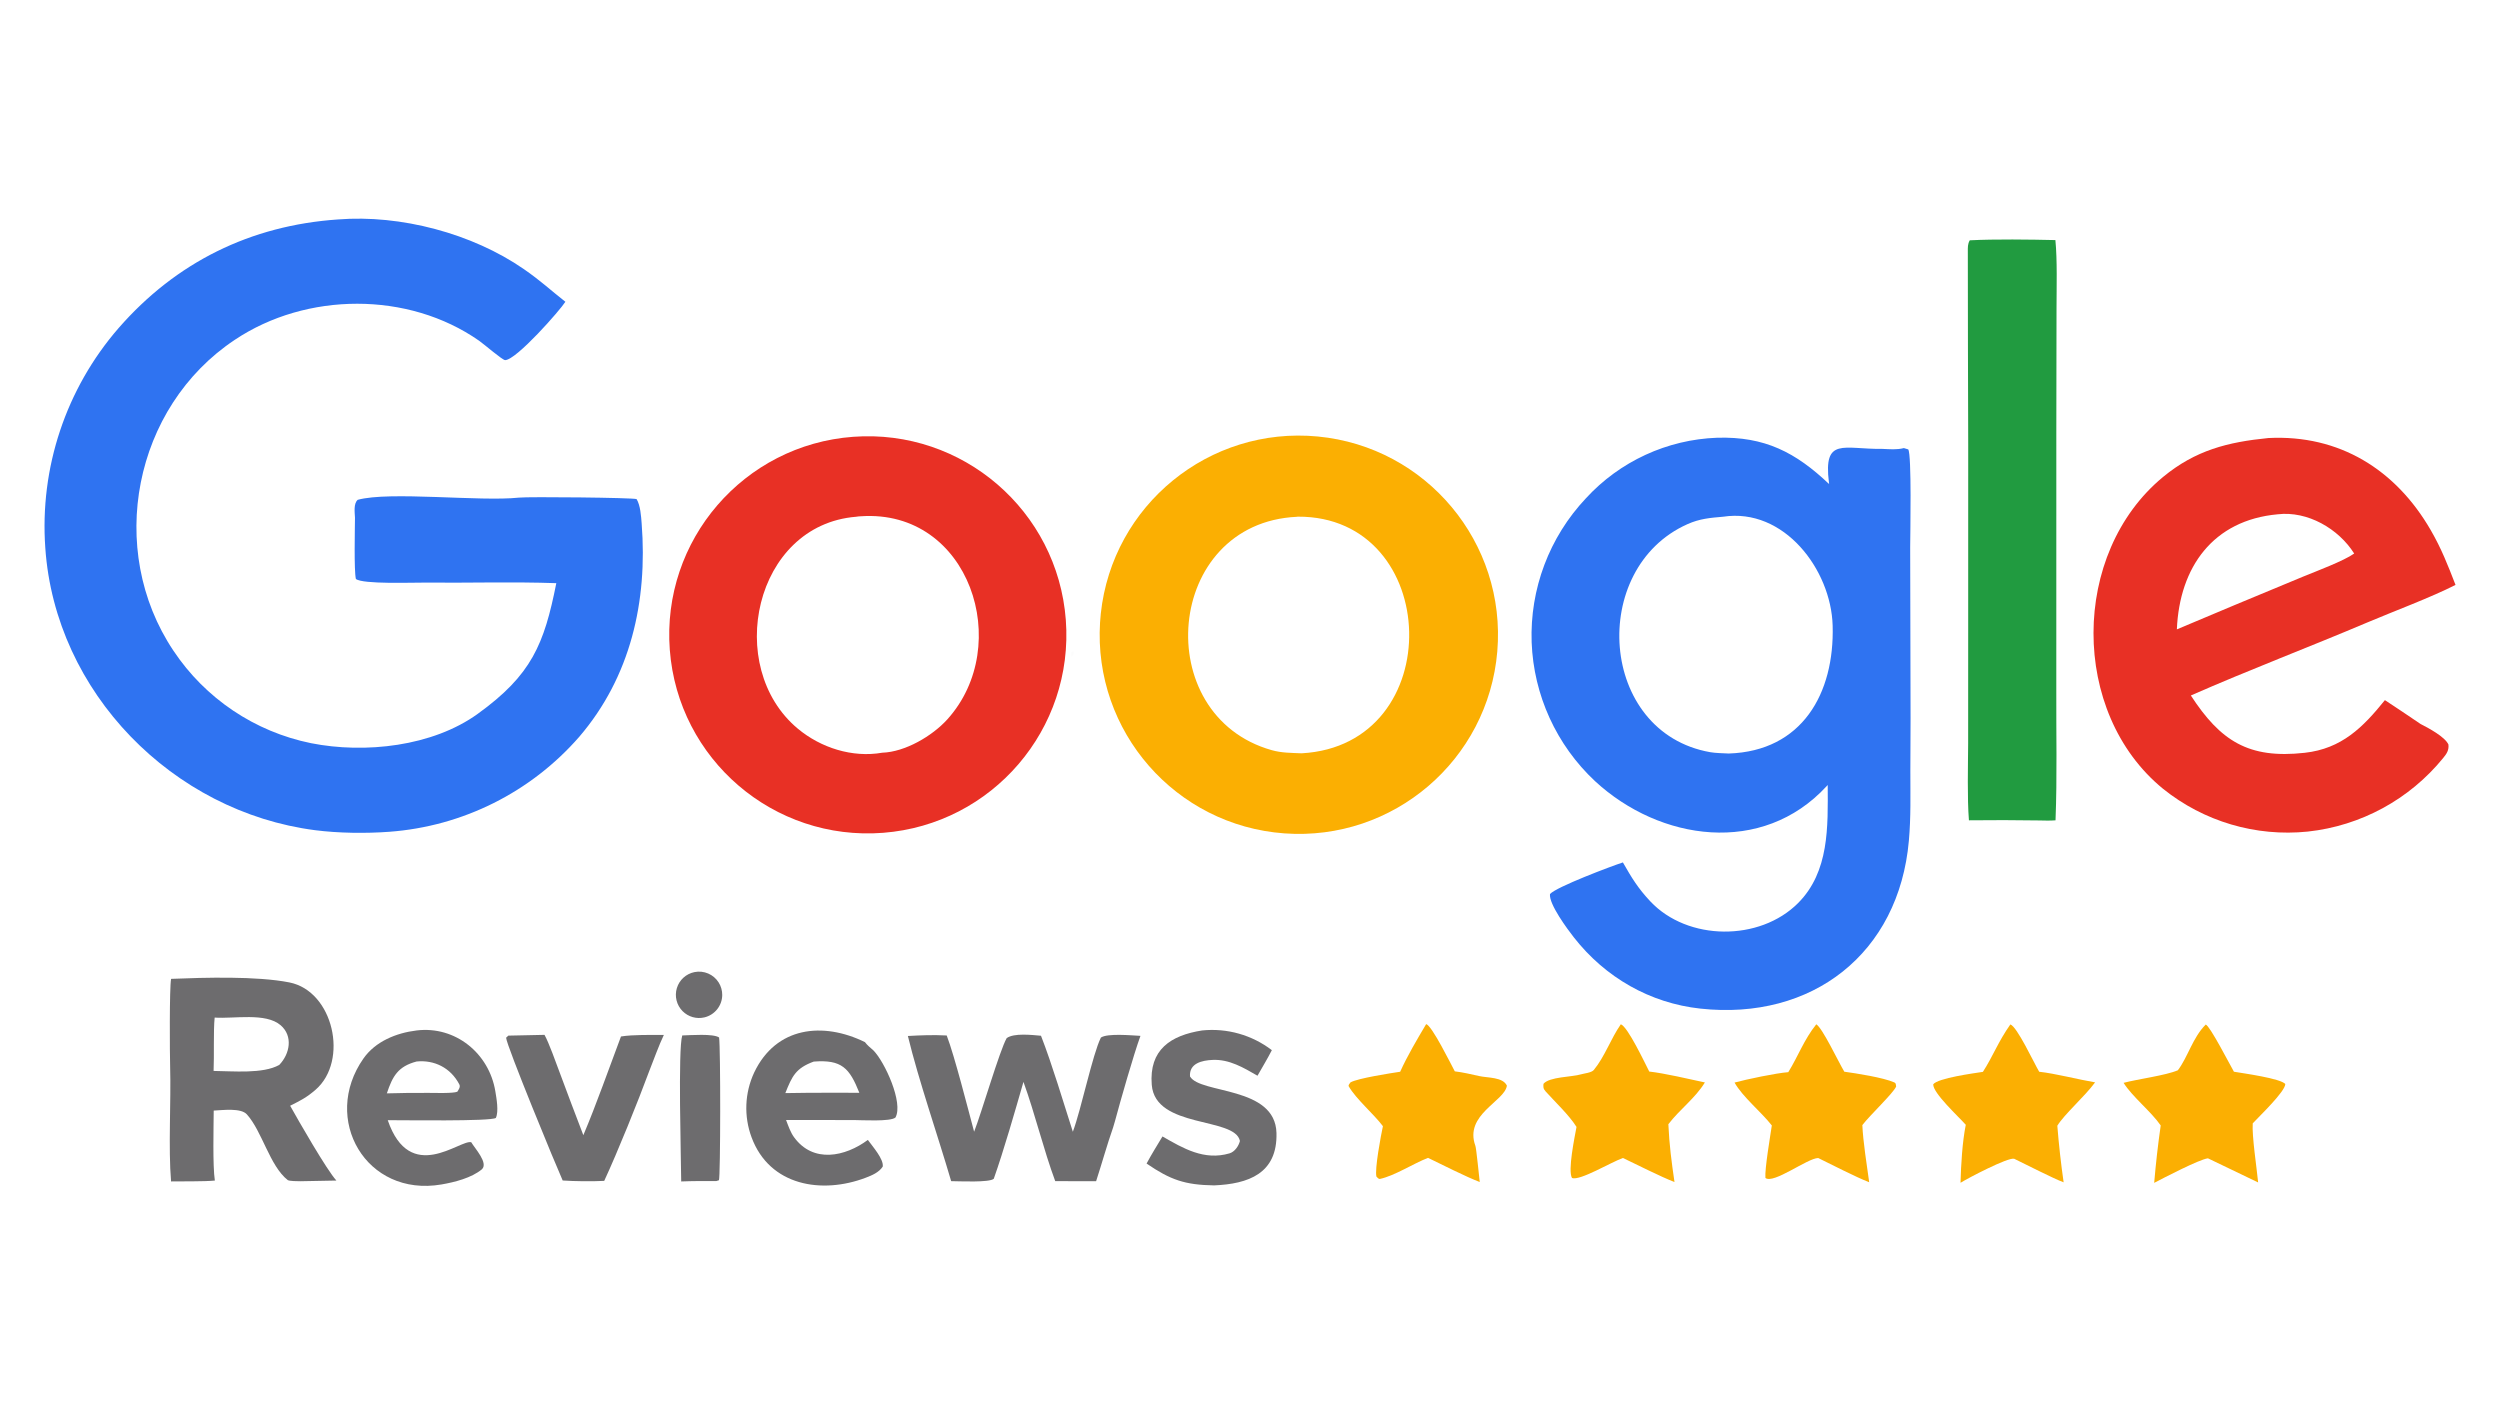
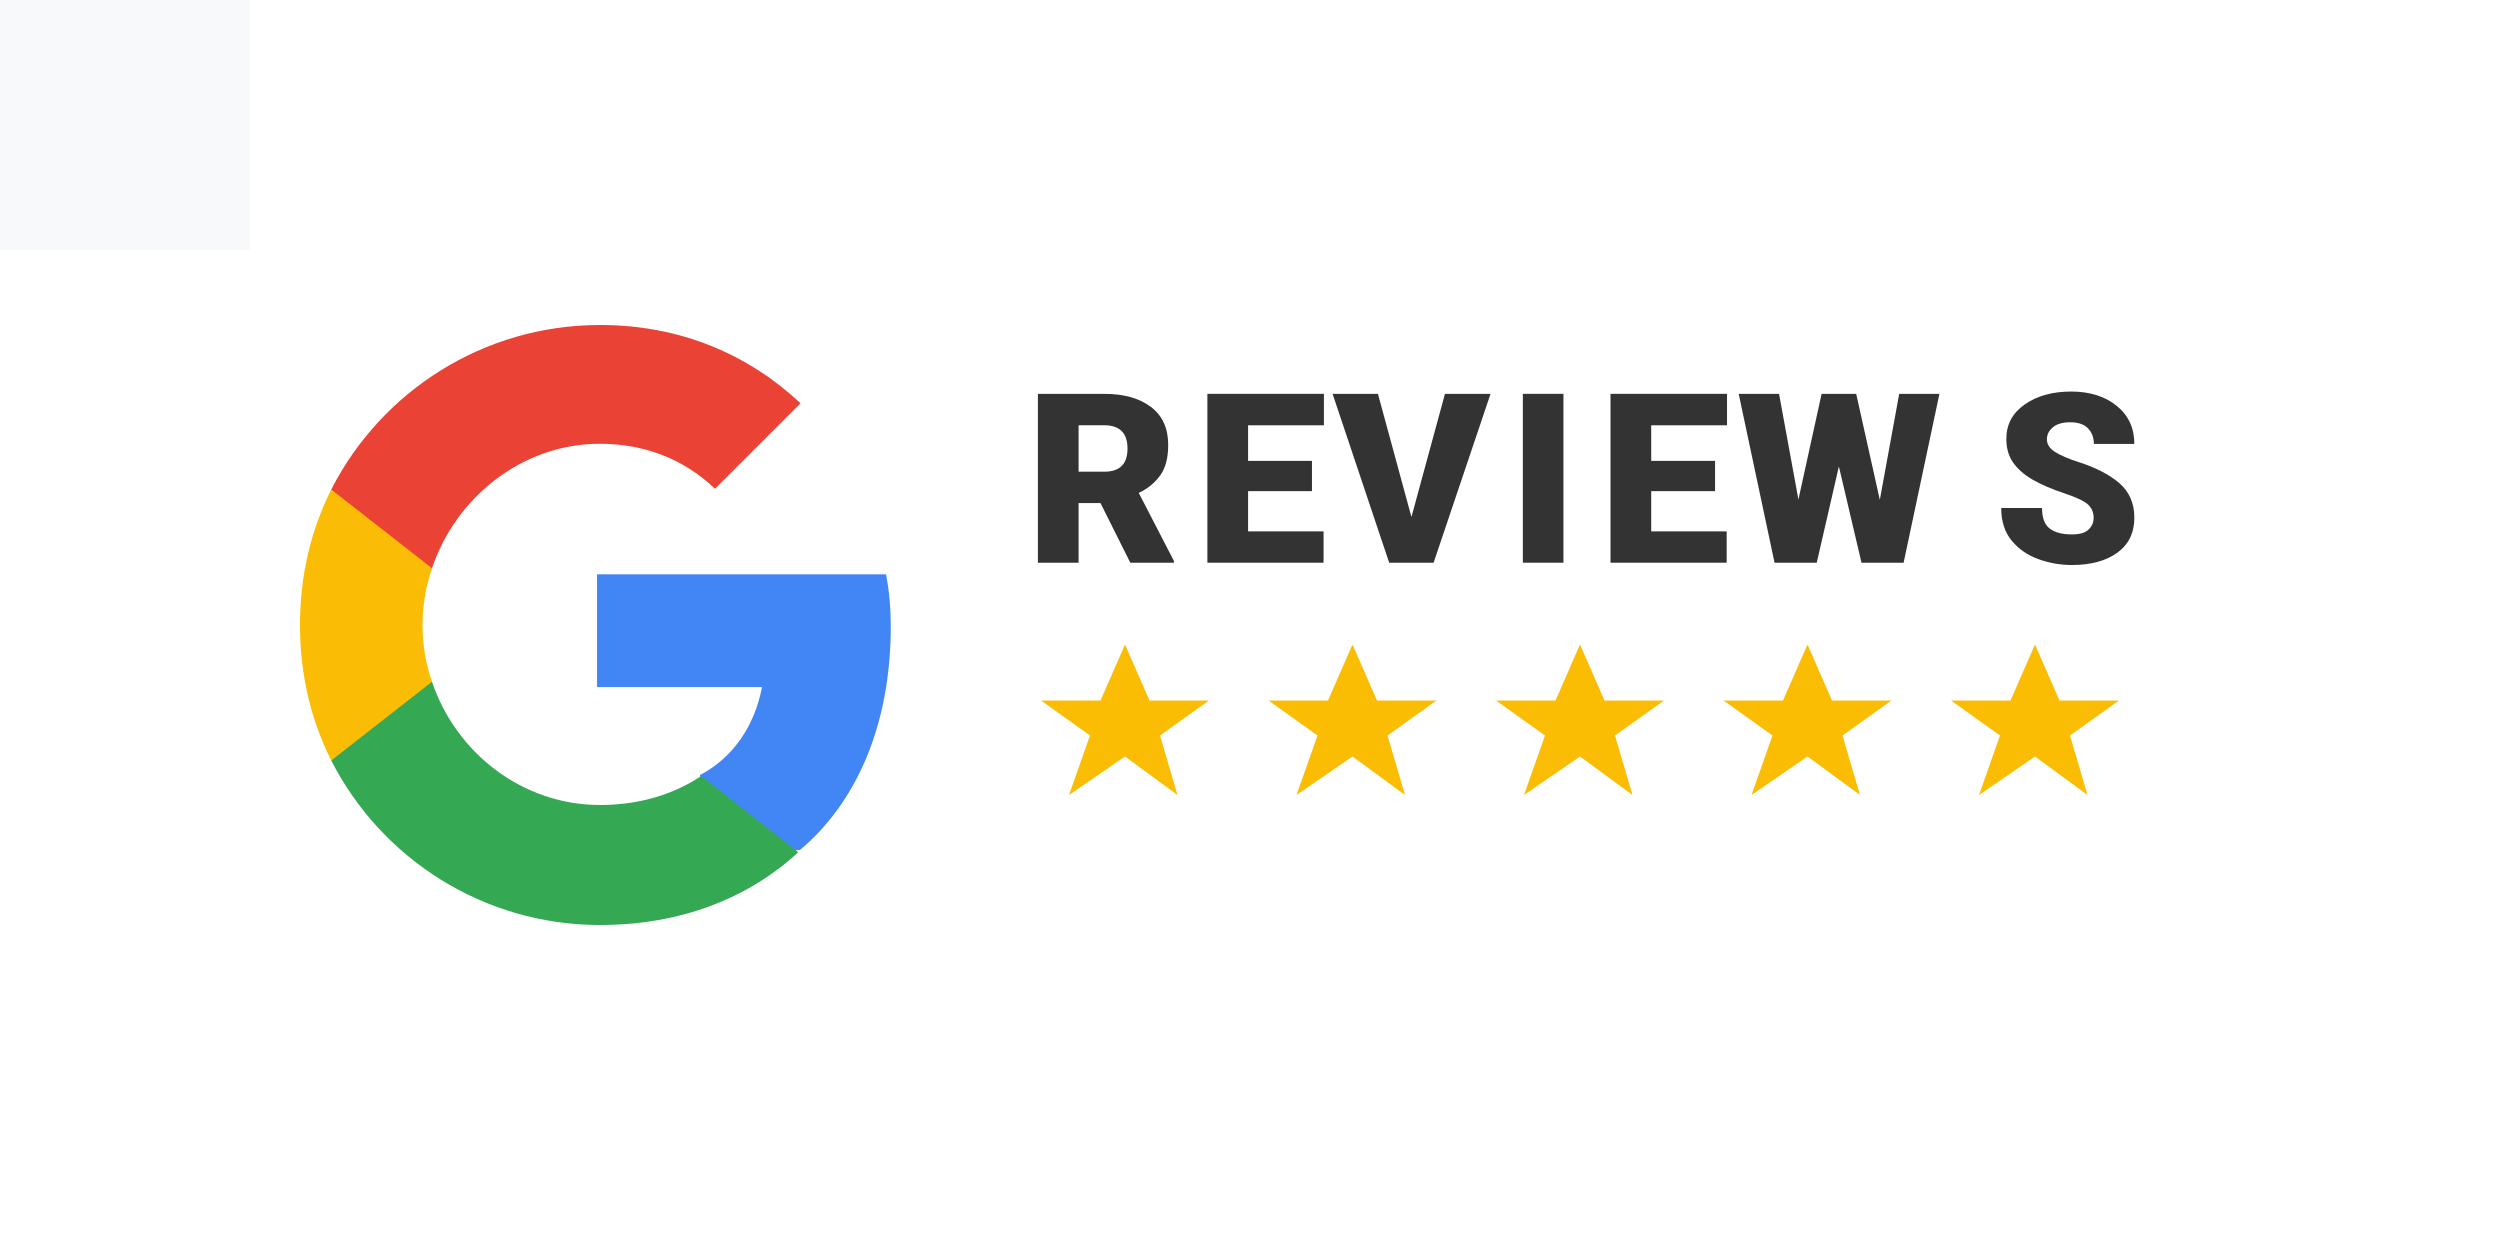
- <svg xmlns="http://www.w3.org/2000/svg" version="1.1" style="display: block;" viewBox="0 0 2000 1124" width="500" height="281" preserveAspectRatio="none">
-   <path transform="translate(0,0)" fill="rgb(47,115,241)" d="M 1462.17 627.984 L 1461.24 629.003 C 1409.94 684.666 1327.99 672.988 1275.99 624.893 C 1245.13 596.008 1226.91 556.104 1225.32 513.862 C 1223.82 471.224 1239.43 429.756 1268.68 398.698 C 1295.8 369.115 1333.65 351.64 1373.76 350.184 C 1411.89 349.098 1436.51 361.874 1463.31 387.282 L 1463.14 385.895 C 1458.59 349.372 1474.78 359.501 1505.98 359.118 C 1511.83 359.354 1517.42 359.93 1523.09 358.471 L 1526.59 359.513 C 1529.42 363.627 1528.21 426.975 1528.14 437.902 L 1528.36 532.984 C 1528.51 560.897 1528.48 588.811 1528.28 616.724 C 1528.27 635.659 1528.78 653.587 1527.1 672.558 C 1519.11 762.851 1449.66 816.614 1360.3 806.891 C 1320 802.505 1284.22 781.987 1259.12 749.935 C 1254.02 743.43 1239.05 723.342 1239.98 715.253 C 1244.82 709.618 1289.3 692.847 1298.32 689.935 C 1305.38 702.357 1310.5 710.712 1320.29 721.129 C 1350.13 752.872 1407.72 753.311 1438.47 722.452 C 1463.5 697.338 1462.33 661.398 1462.17 627.984 z M 1383.03 602.817 C 1441.63 600.895 1467.67 554.833 1466.12 500.453 C 1464.85 455.7 1427.21 405.945 1378.45 413.382 C 1368.08 414.271 1359.83 414.939 1350.01 419.309 C 1270.66 454.614 1278.85 586.027 1368.16 601.745 C 1372.57 602.521 1378.45 602.575 1383.03 602.817 z" />
-   <path transform="translate(0,0)" fill="rgb(47,115,241)" d="M 270.368 175.558 C 320.53 171.553 377.842 186.774 419.035 215.26 C 432.704 224.713 439.857 231.63 452.303 241.416 C 448.412 247.765 413.14 288.002 404.096 288.105 C 401.974 288.129 387.407 275.473 383.251 272.568 C 326.56 232.941 245.079 233.589 187.885 271.831 C 106.811 325.718 84.672 439.65 138.706 520.499 C 164.185 558.768 203.781 585.391 248.835 594.547 C 292.026 603.125 346.07 597.122 382.066 571.166 C 425.358 539.949 435.321 515.448 445.044 466.539 C 410.05 465.289 374.895 466.44 339.903 466.077 C 330.501 465.98 290.15 467.561 284.708 463.163 C 283.124 456.281 283.938 422.769 283.984 414.25 C 283.79 409.729 282.732 402.907 286.179 399.85 C 311.554 392.859 384.262 401.423 415.104 398.096 C 422.769 397.269 506.566 398.103 509.283 399.287 C 512.337 404.311 512.87 412.921 513.332 418.864 C 518.158 481.002 504.543 541.43 463.421 589.416 C 424.738 633.806 370.091 661.126 311.368 665.431 C 292.647 666.814 270.743 666.56 252.11 664.161 C 138.295 649.504 44.152 554.022 36.241 438.312 C 31.668 374.244 52.757 310.987 94.859 262.479 C 140.851 209.75 200.485 180.342 270.368 175.558 z" />
-   <path transform="translate(0,0)" fill="rgb(251,175,2)" d="M 880.643 490.829 C 889.941 404.034 967.348 340.881 1054.24 349.197 C 1141.14 357.514 1205.16 434.203 1197.83 521.186 C 1190.49 608.169 1114.53 673.055 1027.47 666.704 C 940.411 660.353 874.671 585.13 880.038 498.003 C 880.186 495.608 880.387 493.215 880.643 490.829 z M 1041.24 602.646 C 1159.34 596.228 1153.74 412.711 1038.16 413.329 C 1037.95 413.365 1037.74 413.402 1037.53 413.438 C 931.613 418.376 919.355 572.468 1017.39 600.132 C 1025.38 602.389 1033.03 602.277 1041.24 602.646 z" />
-   <path transform="translate(0,0)" fill="rgb(232,48,37)" d="M 682.577 349.438 C 769.951 343.004 846.04 408.522 852.65 495.883 C 859.259 583.244 793.893 659.464 706.546 666.248 C 618.951 673.052 542.467 607.461 535.839 519.852 C 529.211 432.243 594.955 355.891 682.577 349.438 z M 705.764 602.168 C 724.094 601.578 745.81 588.842 757.852 575.518 C 811.301 516.382 775.752 407.305 688.972 412.999 C 687.49 413.096 686.315 413.116 684.846 413.406 C 603.369 420.034 579.04 533.576 638.254 582.935 C 656.612 598.237 681.927 606.357 705.764 602.168 z" />
-   <path transform="translate(0,0)" fill="rgb(232,48,37)" d="M 1814.71 350.427 C 1871.43 347.543 1916.6 375.655 1944.6 424.125 C 1953.14 438.903 1958.28 452.108 1964.41 467.915 C 1944.99 477.878 1914.65 489.151 1894.13 497.853 C 1847.49 517.634 1799.02 535.991 1752.68 556.398 C 1776.29 592.599 1798.64 607.292 1843.83 602.234 C 1873.35 598.931 1890.34 581.937 1907.92 560.106 C 1917.47 566.377 1926.97 572.731 1936.41 579.167 C 1942.73 582.391 1955.94 589.414 1958.75 595.624 C 1959.22 600.238 1957.36 602.99 1954.49 606.469 C 1927.55 639.548 1888.66 660.673 1846.25 665.262 C 1804.62 669.544 1762.98 657.229 1730.38 630.991 C 1656.04 570.222 1656.48 442.541 1730.5 381.528 C 1756.39 360.184 1782.19 353.653 1814.71 350.427 z M 1741.49 503.5 L 1787.75 484.041 L 1842.4 461.332 C 1853.16 456.916 1874.95 448.784 1883.35 442.826 C 1870.8 422.937 1846.04 408.607 1822.16 411.437 C 1770.38 416.136 1743.59 453.78 1741.49 503.5 z" />
-   <path transform="translate(0,0)" fill="rgb(33,155,64)" d="M 1575.8 192.252 C 1595.8 191.21 1624.26 191.61 1644.31 192.069 C 1645.89 207.93 1645.25 230.192 1645.22 246.561 L 1645.06 344.371 L 1645.04 551.22 C 1644.88 586.279 1645.79 621.171 1644.42 656.257 C 1640.01 656.621 1635.67 656.449 1631.25 656.356 C 1612.55 656.055 1593.84 656.018 1575.14 656.244 C 1573.73 638.441 1574.42 612.934 1574.52 594.731 L 1574.55 505.917 L 1574.57 356.027 C 1574.41 304.466 1574.28 252.87 1574.26 201.308 C 1574.26 197.896 1574.1 195.219 1575.8 192.252 z" />
-   <path transform="translate(0,0)" fill="rgb(109,108,110)" d="M 136.877 783.089 C 163.843 782.01 205.424 780.787 231.509 785.941 C 266.745 792.905 279.135 848.515 252.529 871.732 C 245.497 877.868 240.502 880.404 232.111 884.595 C 238.739 896.486 261.531 936.227 269.125 944.441 L 240.134 944.992 C 238.163 944.999 231.269 944.929 230.132 944.029 C 215.741 932.631 209.763 905.105 197.48 891.483 C 192.707 886.191 178.34 888.12 170.971 888.458 C 170.9 901.38 170.067 932.514 171.877 944.453 C 162.753 945.308 146.614 944.978 136.856 945.149 C 134.59 918.855 136.901 880.578 136.114 853.496 C 135.821 843.438 135.485 790.187 136.877 783.089 z M 170.873 856.748 C 186.44 856.895 210.36 859.259 223.386 851.954 C 231.971 843.077 234.553 828.849 224.522 820.197 C 212.527 809.851 186.96 815.178 171.722 814.06 C 170.642 824.841 171.421 844.604 170.873 856.748 z" />
-   <path transform="translate(0,0)" fill="rgb(109,108,110)" d="M 779.298 905.376 C 785.13 890.584 799.766 840.169 805.354 830.494 C 811.195 826.264 825.475 827.962 832.792 828.596 C 841.845 851.836 850.53 881.347 858.277 905.405 C 865.045 887.31 874.023 843.472 880.732 830.043 C 886.047 826.466 905.305 828.34 912.367 828.685 C 906.977 843.417 896.177 881.171 892.066 896.61 L 890.494 901.973 C 885.666 915.67 881.477 930.916 876.885 944.971 L 844.184 944.916 C 834.852 919.748 828.095 891.26 818.767 865.504 C 811.833 889.552 803.236 919.674 795.026 942.999 C 791.685 946.187 767.293 944.968 760.928 944.925 C 750.256 908.454 734.985 864.541 726.299 828.791 C 737.214 828.187 746.471 827.815 757.371 828.384 C 763.661 844.782 774.322 886.898 779.298 905.376 z" />
-   <path transform="translate(0,0)" fill="rgb(109,108,110)" d="M 333.337 824.355 C 364.35 820.627 391.277 842.698 396.262 872.998 C 397.211 878.765 399.102 889.075 396.703 894.313 C 393.307 897.242 320.932 896.079 310.195 896.15 C 328.044 948.147 368.063 911.405 376.985 913.784 C 379.846 918.704 390.843 930.382 385.541 935.414 C 377.335 942.312 363.671 945.765 353.192 947.57 C 292.913 957.947 256.759 895.22 290.785 846.769 C 300.312 833.203 316.853 826.373 333.337 824.355 z M 309.479 874.698 C 320.737 874.36 332 874.232 343.263 874.314 C 347.821 874.326 362.573 874.807 365.86 873.379 C 366.916 871.685 368.532 869.567 367.463 867.523 C 360.44 854.086 347.313 847.802 333.299 849.198 C 318.544 853.09 314.103 860.735 309.479 874.698 z" />
-   <path transform="translate(0,0)" fill="rgb(109,108,110)" d="M 694.281 911.926 C 698.388 917.576 707.024 927.298 706.201 933.271 C 703.182 937.955 697.536 940.293 692.486 942.212 C 657.718 955.424 615.732 948.951 601.244 909.828 C 594.994 892.983 595.745 874.339 603.328 858.051 C 620.792 821.282 658.319 817.194 691.956 833.7 C 693.852 836.238 696.323 838.217 698.711 840.301 C 707.798 849.509 722.886 882.312 716.356 894.028 C 712.363 897.468 689.201 896.073 682.99 896.034 L 628.85 896.007 C 630.584 900.557 632.344 905.781 635.183 909.702 C 650.548 930.921 676.216 925.33 694.281 911.926 z M 628.258 874.48 C 640.921 874.243 653.585 874.149 666.25 874.198 L 687.468 874.224 C 679.63 854.538 673.471 847.508 650.958 849.271 C 636.539 854.597 633.685 860.925 628.258 874.48 z" />
-   <path transform="translate(0,0)" fill="rgb(251,175,2)" d="M 1296.66 819.412 C 1302.26 821.471 1315.82 850.249 1319.4 857.245 C 1331.4 858.56 1351.77 863.327 1363.91 865.951 C 1356.17 878.619 1343.87 887.378 1334.69 899.37 C 1335.41 915.673 1337.25 929.608 1339.59 945.626 C 1328.42 941.332 1309.76 931.785 1298.37 926.391 C 1289.28 929.506 1263.84 944.876 1257.61 942.406 C 1254.07 936.642 1259.77 909.448 1261.21 901.528 C 1255.28 892.067 1243.99 881.47 1236.48 873.125 C 1234.46 870.883 1234.6 869.51 1234.79 867.06 C 1239.45 861.357 1257.55 861.682 1264.76 859.477 C 1266.98 858.797 1273.21 858.204 1275.02 856.012 C 1283.83 845.331 1288.49 831.225 1296.66 819.412 z" />
-   <path transform="translate(0,0)" fill="rgb(251,175,2)" d="M 1608.28 819.556 C 1613.63 821.201 1627.23 850.478 1631.36 857.407 C 1643.94 858.731 1662.49 863.589 1676.08 865.894 C 1667.74 877.247 1651.46 891.391 1645.86 900.593 C 1647.07 915.732 1648.75 930.83 1650.9 945.864 C 1642.77 942.866 1620.31 931.331 1611.33 927.001 C 1606.38 925.71 1574.12 942.639 1568.41 946.238 C 1568.83 931.655 1569.82 913.893 1572.62 899.829 C 1566.91 893.342 1546.28 874.446 1546.58 867.447 C 1550.28 862.47 1579.24 858.577 1586.32 857.493 C 1594.43 844.916 1598.47 833.467 1608.28 819.556 z" />
-   <path transform="translate(0,0)" fill="rgb(251,175,2)" d="M 1140.93 819.292 C 1145.53 820.39 1160.72 851.308 1163.84 857.084 C 1170.22 857.83 1177.02 859.432 1183.33 860.843 C 1190.29 862.399 1202.27 861.545 1205.52 868.53 C 1203.76 881.157 1171.11 891.636 1180.33 916.739 C 1181.05 918.71 1183.3 941.534 1183.8 945.613 C 1172.76 941.458 1153.4 931.557 1142.43 926.295 C 1130.8 930.755 1115.93 940.506 1104.14 943.099 C 1102.87 943.377 1102.16 942.268 1101.16 941.308 C 1099.59 935.529 1104.79 908.065 1106.33 900.935 C 1098.93 891.139 1084.81 879.18 1079.02 869.111 C 1078.45 868.118 1079.65 866.941 1080.4 865.902 C 1086.19 862.609 1112.6 858.519 1120.14 857.4 C 1125.74 844.914 1133.91 831.109 1140.93 819.292 z" />
-   <path transform="translate(0,0)" fill="rgb(251,175,2)" d="M 1764.61 819.636 C 1768.11 820.951 1783.82 851.614 1787.14 857.382 C 1794.62 858.647 1824.62 862.743 1828.25 867.242 C 1828 873.393 1807.84 892.629 1802.18 898.677 C 1801.48 908.97 1805.35 934.003 1806.51 945.959 L 1766.34 926.648 C 1759.42 927.487 1730.78 942.415 1723.35 946.295 C 1724.64 930.94 1726.38 915.626 1728.57 900.374 C 1720.85 889.165 1706.01 877.603 1698.86 866.272 C 1710.06 863.295 1732.55 860.392 1742.29 856.214 C 1750.4 845.518 1754.1 830.076 1764.61 819.636 z" />
-   <path transform="translate(0,0)" fill="rgb(251,175,2)" d="M 1453.02 819.437 C 1457.98 822.331 1470.83 849.727 1475.46 857.365 C 1484.83 858.64 1506.64 862.02 1515.52 865.953 C 1516.82 866.53 1516.68 867.758 1516.92 869.231 C 1514.47 874.761 1495.8 892.254 1489.88 900.086 C 1490.38 912.781 1493.54 932.713 1495.35 945.803 C 1484.24 941.466 1465.66 931.822 1454.55 926.412 C 1445.8 926.619 1418.8 947.459 1412.34 942.373 C 1411.67 935.469 1416.21 908.893 1417.46 900.361 C 1408.79 889.328 1393.99 877.447 1387.64 866.049 C 1397.25 863.435 1421.13 858.409 1430.62 857.742 C 1438.58 844.888 1443.15 831.776 1453.02 819.437 z" />
-   <path transform="translate(0,0)" fill="rgb(109,108,110)" d="M 961.745 824.354 C 981.653 822.33 1001.58 827.971 1017.48 840.128 C 1014.32 846.406 1009.54 854.327 1006 860.585 C 994.829 854.138 983.488 847.328 970.099 847.926 C 961.634 848.304 951.249 850.592 952.002 861.159 C 960.197 875.363 1020.22 868.669 1021.18 906.417 C 1022.01 938.984 998.546 947.149 971.287 948.313 C 947.913 947.936 936.412 943.947 917.269 930.844 C 921.024 923.749 925.818 916.114 929.984 909.162 C 946.584 918.699 963.382 928.648 983.614 922.688 C 987.772 921.463 990.915 916.844 991.947 912.777 C 987.969 893.281 924.235 903.133 921.407 867.883 C 919.142 839.661 936.607 828.279 961.745 824.354 z" />
-   <path transform="translate(0,0)" fill="rgb(109,108,110)" d="M 406.686 828.499 L 435.615 827.882 C 439.258 834.512 444.674 849.838 447.533 857.455 C 453.818 874.387 460.198 891.283 466.673 908.143 C 476.977 883.865 487.362 854.168 496.783 829.187 C 506.419 827.628 520.969 827.993 531.085 827.941 C 527.3 835.766 522.734 848.425 519.414 856.807 C 510.406 881.191 494.044 921.728 483.374 944.702 C 473.535 945.209 459.793 945.052 450.145 944.396 C 445.118 933.326 405.137 836.338 404.884 830.168 L 406.686 828.499 z" />
-   <path transform="translate(0,0)" fill="rgb(109,108,110)" d="M 545.802 828.358 C 552.558 828.166 570.49 826.765 575.267 829.968 C 576.517 837.598 576.436 941.656 575.147 944.194 L 573.115 944.831 C 563.691 944.823 554.391 944.771 544.966 945.165 C 544.864 926.463 542.309 839.3 545.802 828.358 z" />
-   <path transform="translate(0,0)" fill="rgb(109,108,110)" d="M 555.528 777.688 C 563.109 776.14 570.854 779.461 574.959 786.019 C 576.831 789.009 577.811 792.471 577.785 795.999 C 577.72 804.551 571.817 811.95 563.492 813.911 C 557.217 815.39 550.624 813.504 546.08 808.93 C 541.277 804.094 539.513 797.014 541.486 790.491 C 543.459 783.967 548.851 779.051 555.528 777.688 z" />
-   <path transform="translate(0,0)" fill="rgb(0,0,0)" fill-opacity="0.012" d="M 857.101 521.475 L 858.65 521.18 L 859.258 522.432 L 857.801 525.011 L 857.148 525.685 L 857.101 521.475 z" />
+ <svg xmlns="http://www.w3.org/2000/svg" version="1.1" width="1000" height="500" viewBox="0 0 1000 500">
+   <defs>
+ </defs>
+   <rect style="fill: rgb(248,249,250)" x="0" y="0" width="100" height="100" />
+   <g data-editor-group="true" transform="matrix(1 0 0 1 238.1559 250)">
+     <g style="">
+       <path style="fill: rgb(66,133,244)" stroke-linecap="round" d="M118.156 0.432C118.156-6.568 117.556-13.568 116.256-20.268L0.656-20.268 0.656 24.832 66.656 24.832C63.756 40.032 55.256 53.032 41.844 60L42.656 92.132 81.844 90C104.156 71.232 118.156 40.432 118.156 0.432Z" />
+       <path style="fill: rgb(52,168,83)" stroke-linecap="round" d="M1.844 120C34.244 120 61.344 109.2 81.144 90.9L42.344 60.4C31.544 67.6 17.844 72 1.844 72-29.356 72-55.856 51-65.356 22.7L-105.656 22.7-105.656 54.2C-85.556 93.6-44.656 120 1.844 120Z" />
+       <path style="fill: rgb(251,188,5)" stroke-linecap="round" d="M-65.356 22.7C-67.856 15.5-69.156 7.8-69.156 0-69.156-7.8-67.756-15.5-65.356-22.7L-65.356-54.2-105.656-54.2C-113.656-38.2-118.156-20.3-118.156 0-118.156 20.3-113.656 38.2-105.656 54.2L-65.356 22.7Z" />
+       <path style="fill: rgb(234,67,53)" stroke-linecap="round" d="M1.844-72.5C19.544-72.5 35.344-66.4 47.844-54.5L82.044-88.7C61.344-108.1 34.244-120 1.844-120-44.656-120-85.556-93.6-105.656-54.2L-65.356-22.7C-55.856-51-29.356-72.5 1.844-72.5Z" />
+     </g>
+   </g>
+   <text transform="matrix(1 0 0 1 631 195.2388)" style="fill: rgb(51,51,51); text-decoration-thickness: 6.667%; white-space: pre" x="-221" y="29.843" font-family="system-ui, -apple-system, Roboto, Arial, sans-serif" font-size="95" font-style="normal" font-weight="800">
+     <tspan x="-221" y="29.843">R</tspan>
+     <tspan x="-153.198" y="29.843">E</tspan>
+     <tspan x="-97.781" y="29.843">V</tspan>
+     <tspan x="-28.077" y="29.843">I</tspan>
+     <tspan x="8.043" y="29.843">E</tspan>
+     <tspan x="63.46" y="29.843">W</tspan>
+     <tspan x="166.517" y="29.843">S</tspan>
+   </text>
+   <g data-editor-group="true" transform="matrix(1 0 0 1 632 287.9)">
+     <g style="">
+       <polygon style="fill: rgb(251,188,4)" points="-182,-30.1 -172.2,-7.7 -148.4,-7.7 -168,6.3 -161,30.1 -182,14.7 -204.4,30.1 -196,6.3 -215.6,-7.7 -191.8,-7.7" />
+       <polygon style="fill: rgb(251,188,4)" points="-91,-30.1 -81.2,-7.7 -57.4,-7.7 -77,6.3 -70,30.1 -91,14.7 -113.4,30.1 -105,6.3 -124.6,-7.7 -100.8,-7.7" />
+       <polygon style="fill: rgb(251,188,4)" points="0,-30.1 9.8,-7.7 33.6,-7.7 14,6.3 21,30.1 0,14.7 -22.4,30.1 -14,6.3 -33.6,-7.7 -9.8,-7.7" />
+       <polygon style="fill: rgb(251,188,4)" points="91,-30.1 100.8,-7.7 124.6,-7.7 105,6.3 112,30.1 91,14.7 68.6,30.1 77,6.3 57.4,-7.7 81.2,-7.7" />
+       <polygon style="fill: rgb(251,188,4)" points="182,-30.1 191.8,-7.7 215.6,-7.7 196,6.3 203,30.1 182,14.7 159.6,30.1 168,6.3 148.4,-7.7 172.2,-7.7" />
+     </g>
+   </g>
</svg>
